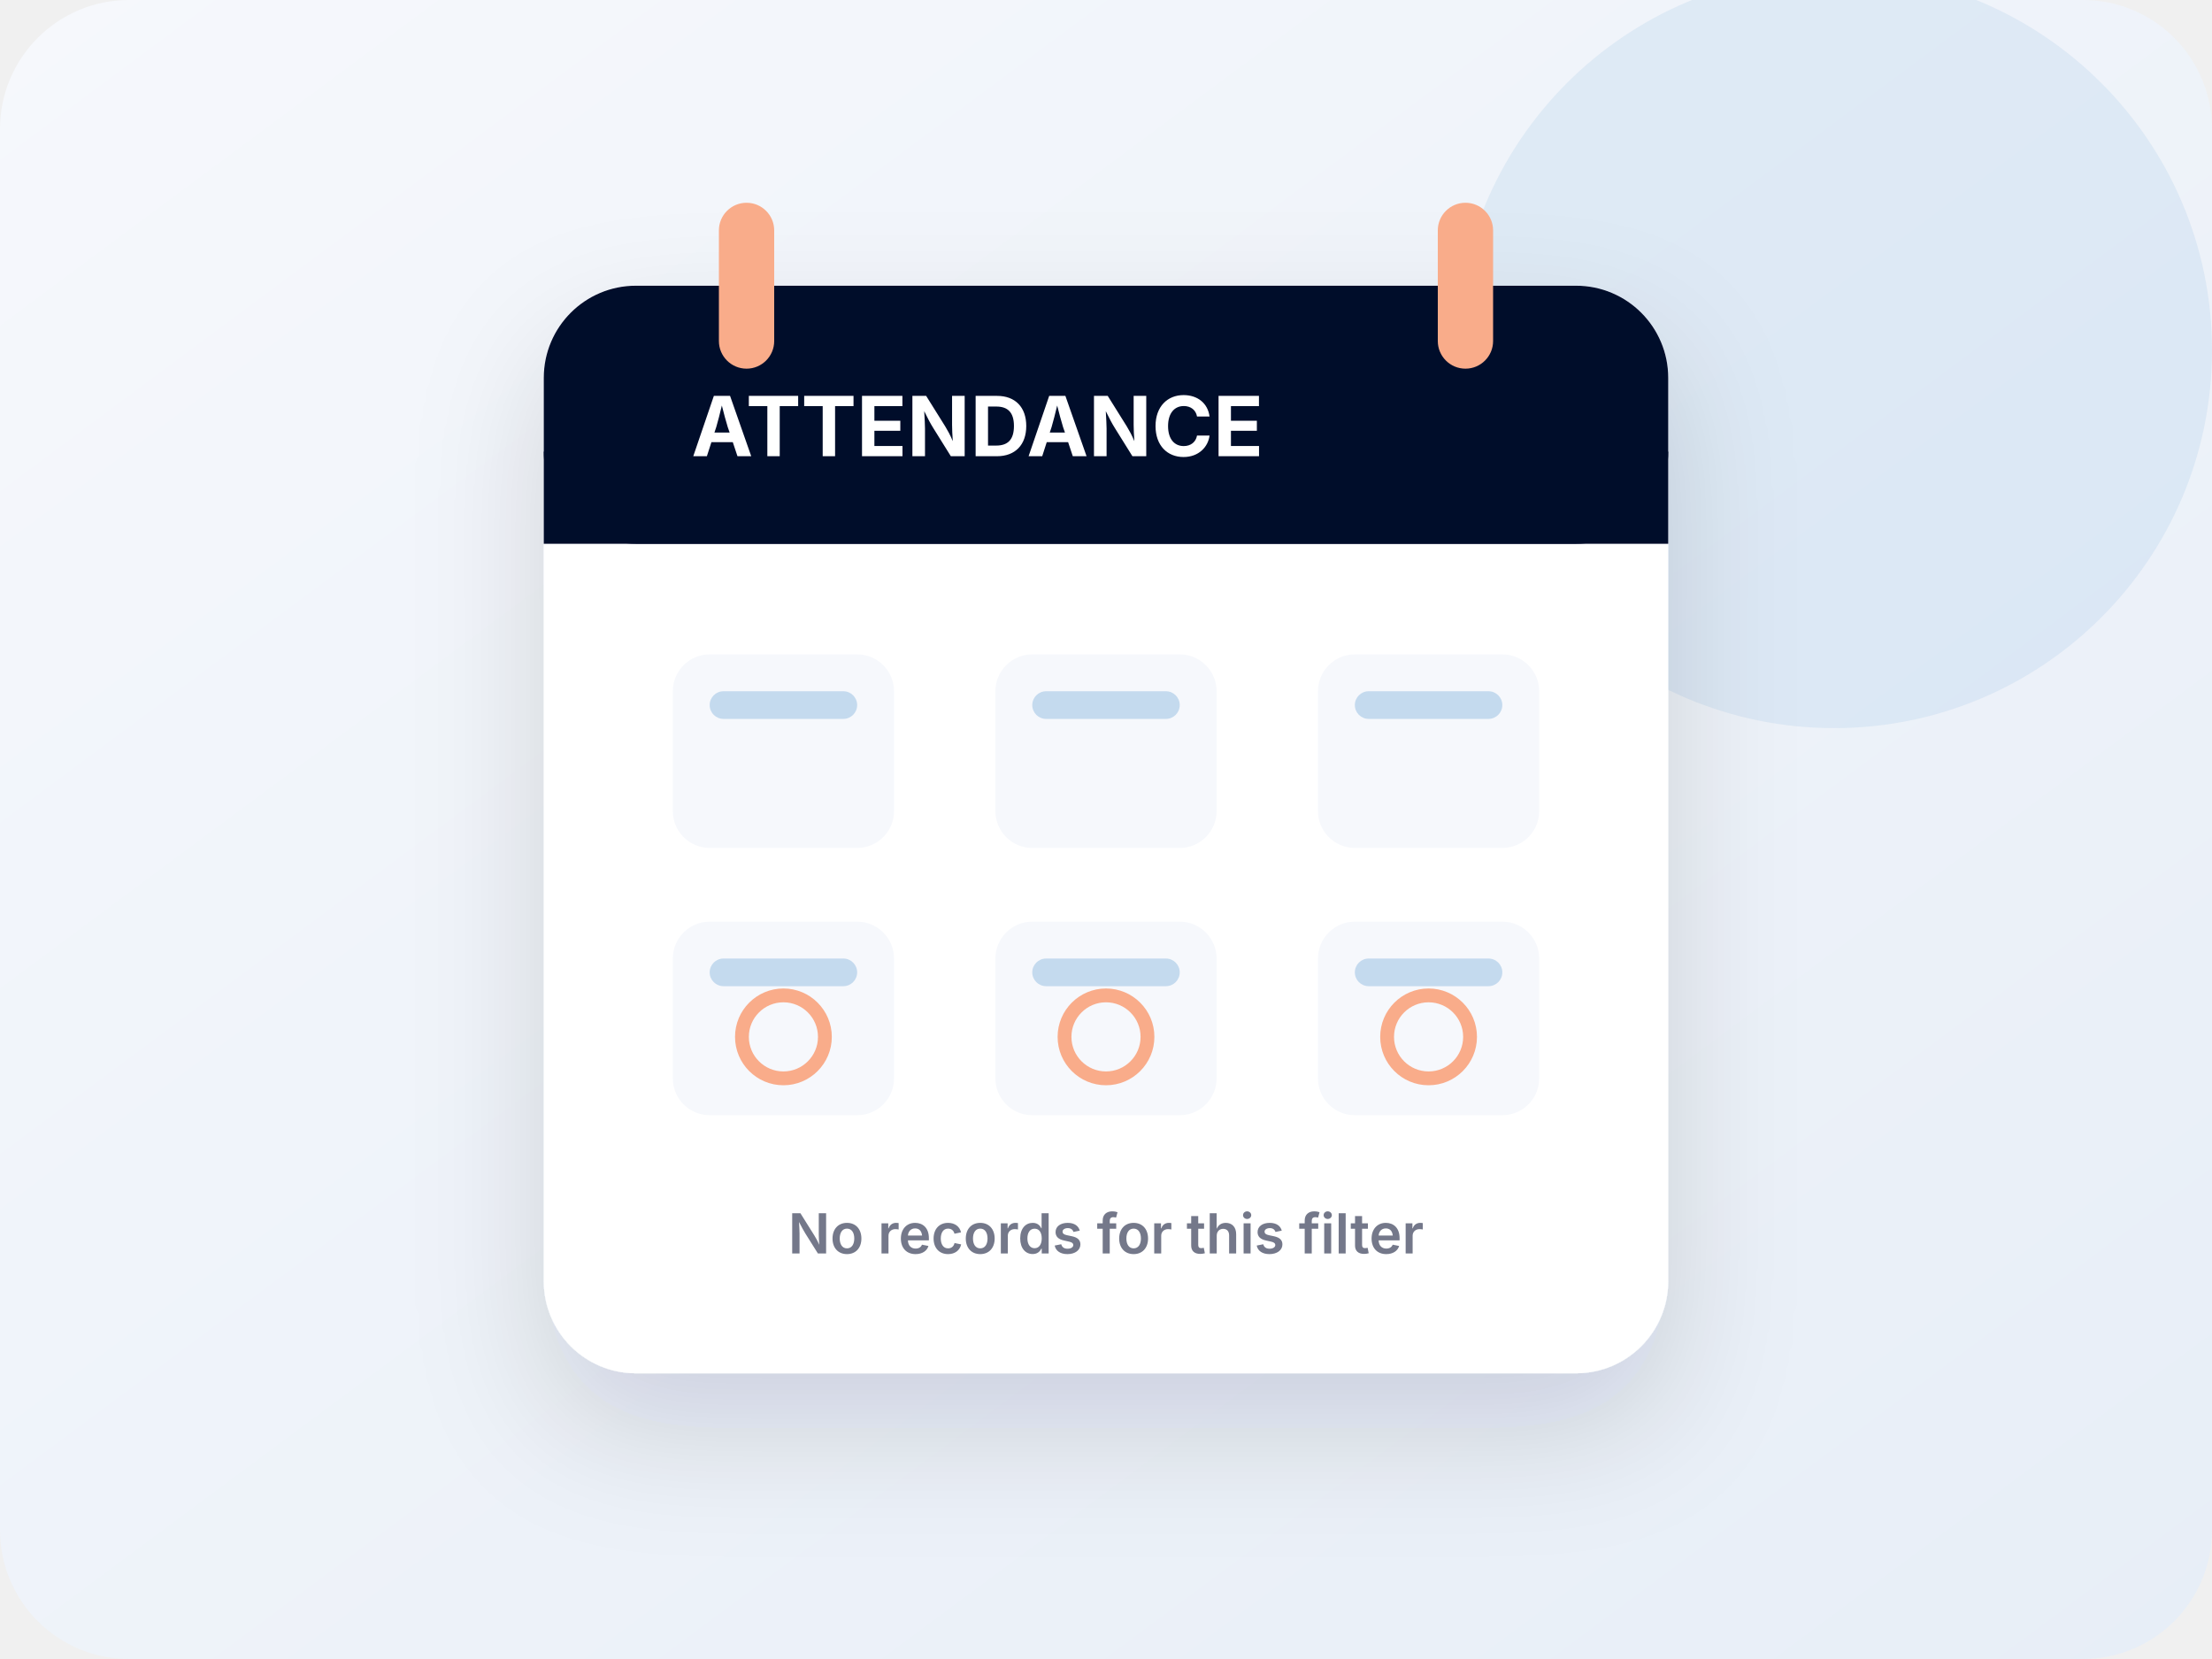
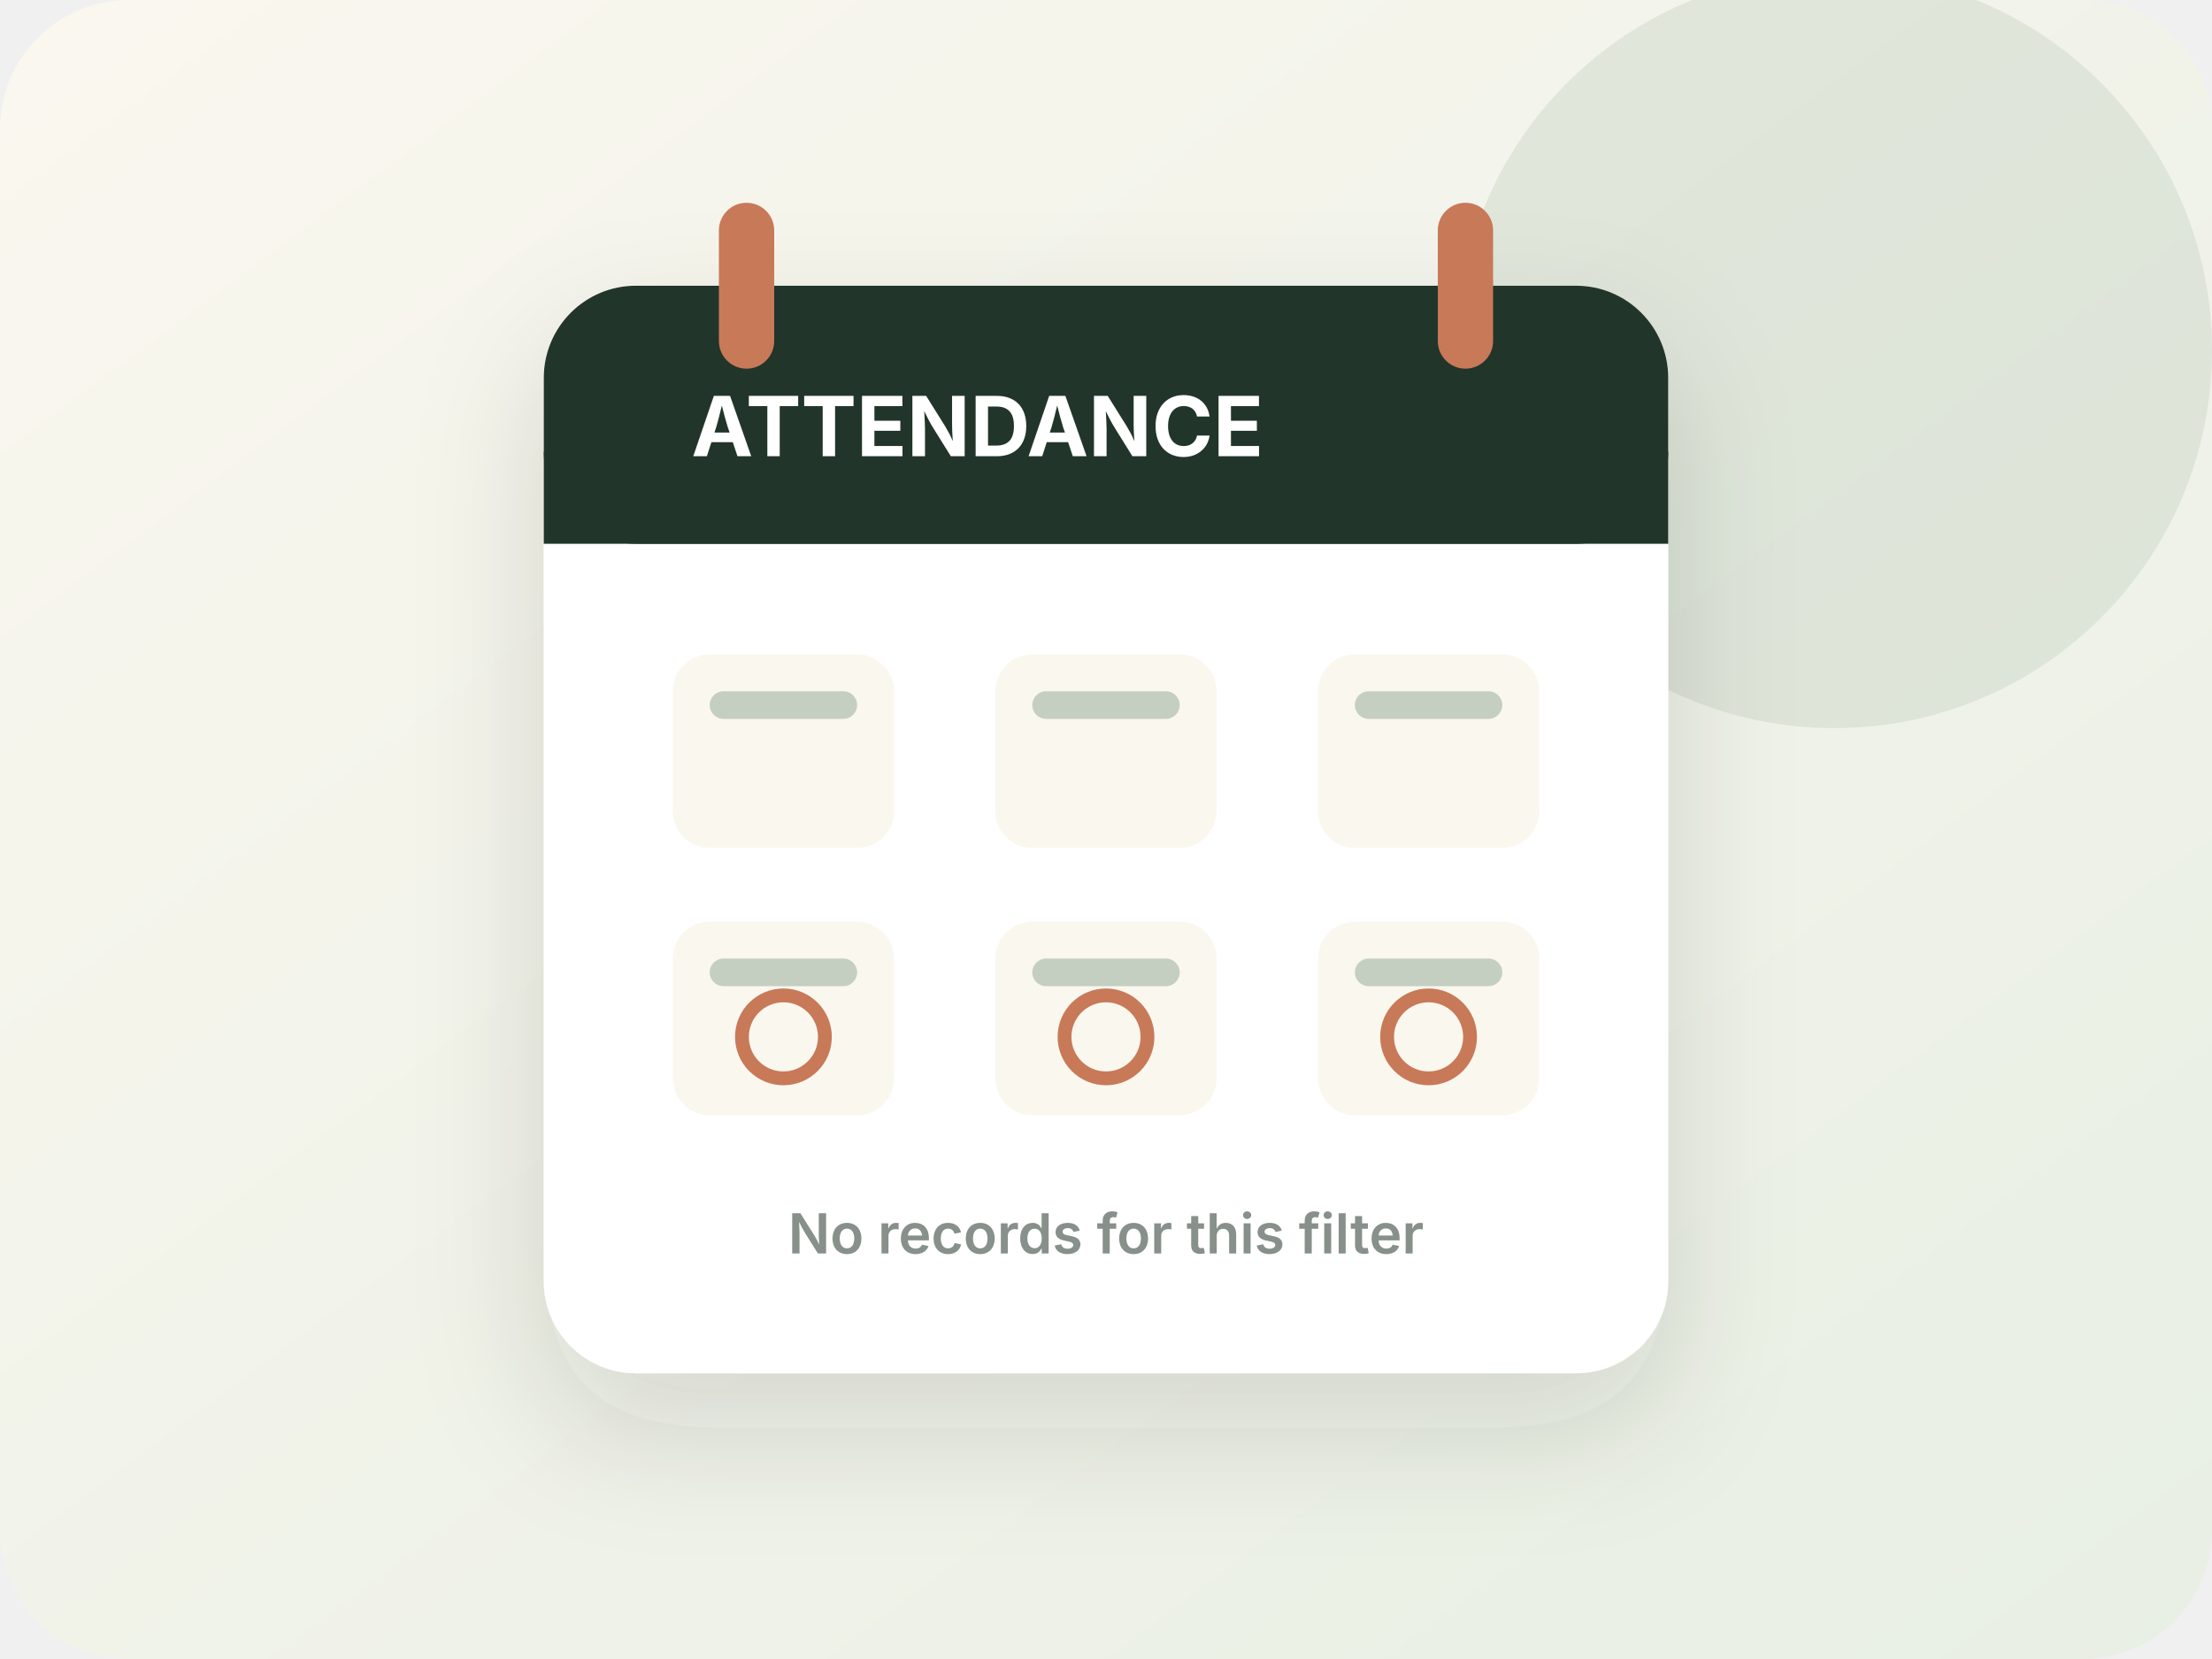
<svg xmlns="http://www.w3.org/2000/svg" viewBox="0 0 480 360" role="img" aria-labelledby="title desc">
  <defs>
    <linearGradient id="bg" x1="0" y1="0" x2="1" y2="1">
-       <stop offset="0" stop-color="#f6f8fc" />
-       <stop offset="1" stop-color="#e7eef7" />
+       <stop offset="0" stop-color="#faf7ef" />
+       <stop offset="1" stop-color="#e8efe4" />
    </linearGradient>
    <filter id="soft" x="-30%" y="-30%" width="160%" height="160%">
-       <feDropShadow dx="0" dy="12" stdDeviation="14" flood-color="#010a2a" flood-opacity="0.14" />
+       <feDropShadow dx="0" dy="12" stdDeviation="14" flood-color="#24352a" flood-opacity="0.14" />
    </filter>
  </defs>
  <rect width="480" height="360" rx="28" fill="url(#bg)" />
-   <circle cx="398" cy="76" r="82" fill="#428bca" opacity="0.10" />
+   <circle cx="398" cy="76" r="82" fill="#3d684b" opacity="0.10" />
  <g filter="url(#soft)">
    <rect x="118" y="62" width="244" height="236" rx="20" fill="#ffffff" />
-     <rect x="118" y="62" width="244" height="56" rx="20" fill="#010a2a" />
-     <rect x="118" y="98" width="244" height="20" fill="#010a2a" />
+     <rect x="118" y="62" width="244" height="56" rx="20" fill="#24352a" />
+     <rect x="118" y="98" width="244" height="20" fill="#24352a" />
  </g>
-   <rect x="156" y="44" width="12" height="36" rx="6" fill="#f9ac8a" />
-   <rect x="312" y="44" width="12" height="36" rx="6" fill="#f9ac8a" />
+   <rect x="156" y="44" width="12" height="36" rx="6" fill="#c87958" />
+   <rect x="312" y="44" width="12" height="36" rx="6" fill="#c87958" />
  <text x="150" y="99" font-family="Inter, Arial, sans-serif" font-size="18" font-weight="700" fill="#ffffff">ATTENDANCE</text>
-   <g fill="#f6f8fc" stroke="none">
+   <g fill="#faf7ef" stroke="none">
    <rect x="146" y="142" width="48" height="42" rx="8" />
    <rect x="216" y="142" width="48" height="42" rx="8" />
    <rect x="286" y="142" width="48" height="42" rx="8" />
    <rect x="146" y="200" width="48" height="42" rx="8" />
    <rect x="216" y="200" width="48" height="42" rx="8" />
    <rect x="286" y="200" width="48" height="42" rx="8" />
  </g>
-   <g fill="#428bca" opacity="0.28">
+   <g fill="#3d684b" opacity="0.28">
    <rect x="154" y="150" width="32" height="6" rx="3" />
    <rect x="224" y="150" width="32" height="6" rx="3" />
    <rect x="294" y="150" width="32" height="6" rx="3" />
    <rect x="154" y="208" width="32" height="6" rx="3" />
    <rect x="224" y="208" width="32" height="6" rx="3" />
    <rect x="294" y="208" width="32" height="6" rx="3" />
  </g>
-   <circle cx="170" cy="225" r="9" fill="none" stroke="#f9ac8a" stroke-width="3" />
-   <circle cx="240" cy="225" r="9" fill="none" stroke="#f9ac8a" stroke-width="3" />
-   <circle cx="310" cy="225" r="9" fill="none" stroke="#f9ac8a" stroke-width="3" />
-   <text x="240" y="272" text-anchor="middle" font-family="Inter, Arial, sans-serif" font-size="12" font-weight="600" fill="#010a2a" opacity="0.55">No records for this filter</text>
+   <circle cx="170" cy="225" r="9" fill="none" stroke="#c87958" stroke-width="3" />
+   <circle cx="240" cy="225" r="9" fill="none" stroke="#c87958" stroke-width="3" />
+   <circle cx="310" cy="225" r="9" fill="none" stroke="#c87958" stroke-width="3" />
+   <text x="240" y="272" text-anchor="middle" font-family="Inter, Arial, sans-serif" font-size="12" font-weight="600" fill="#24352a" opacity="0.55">No records for this filter</text>
</svg>
